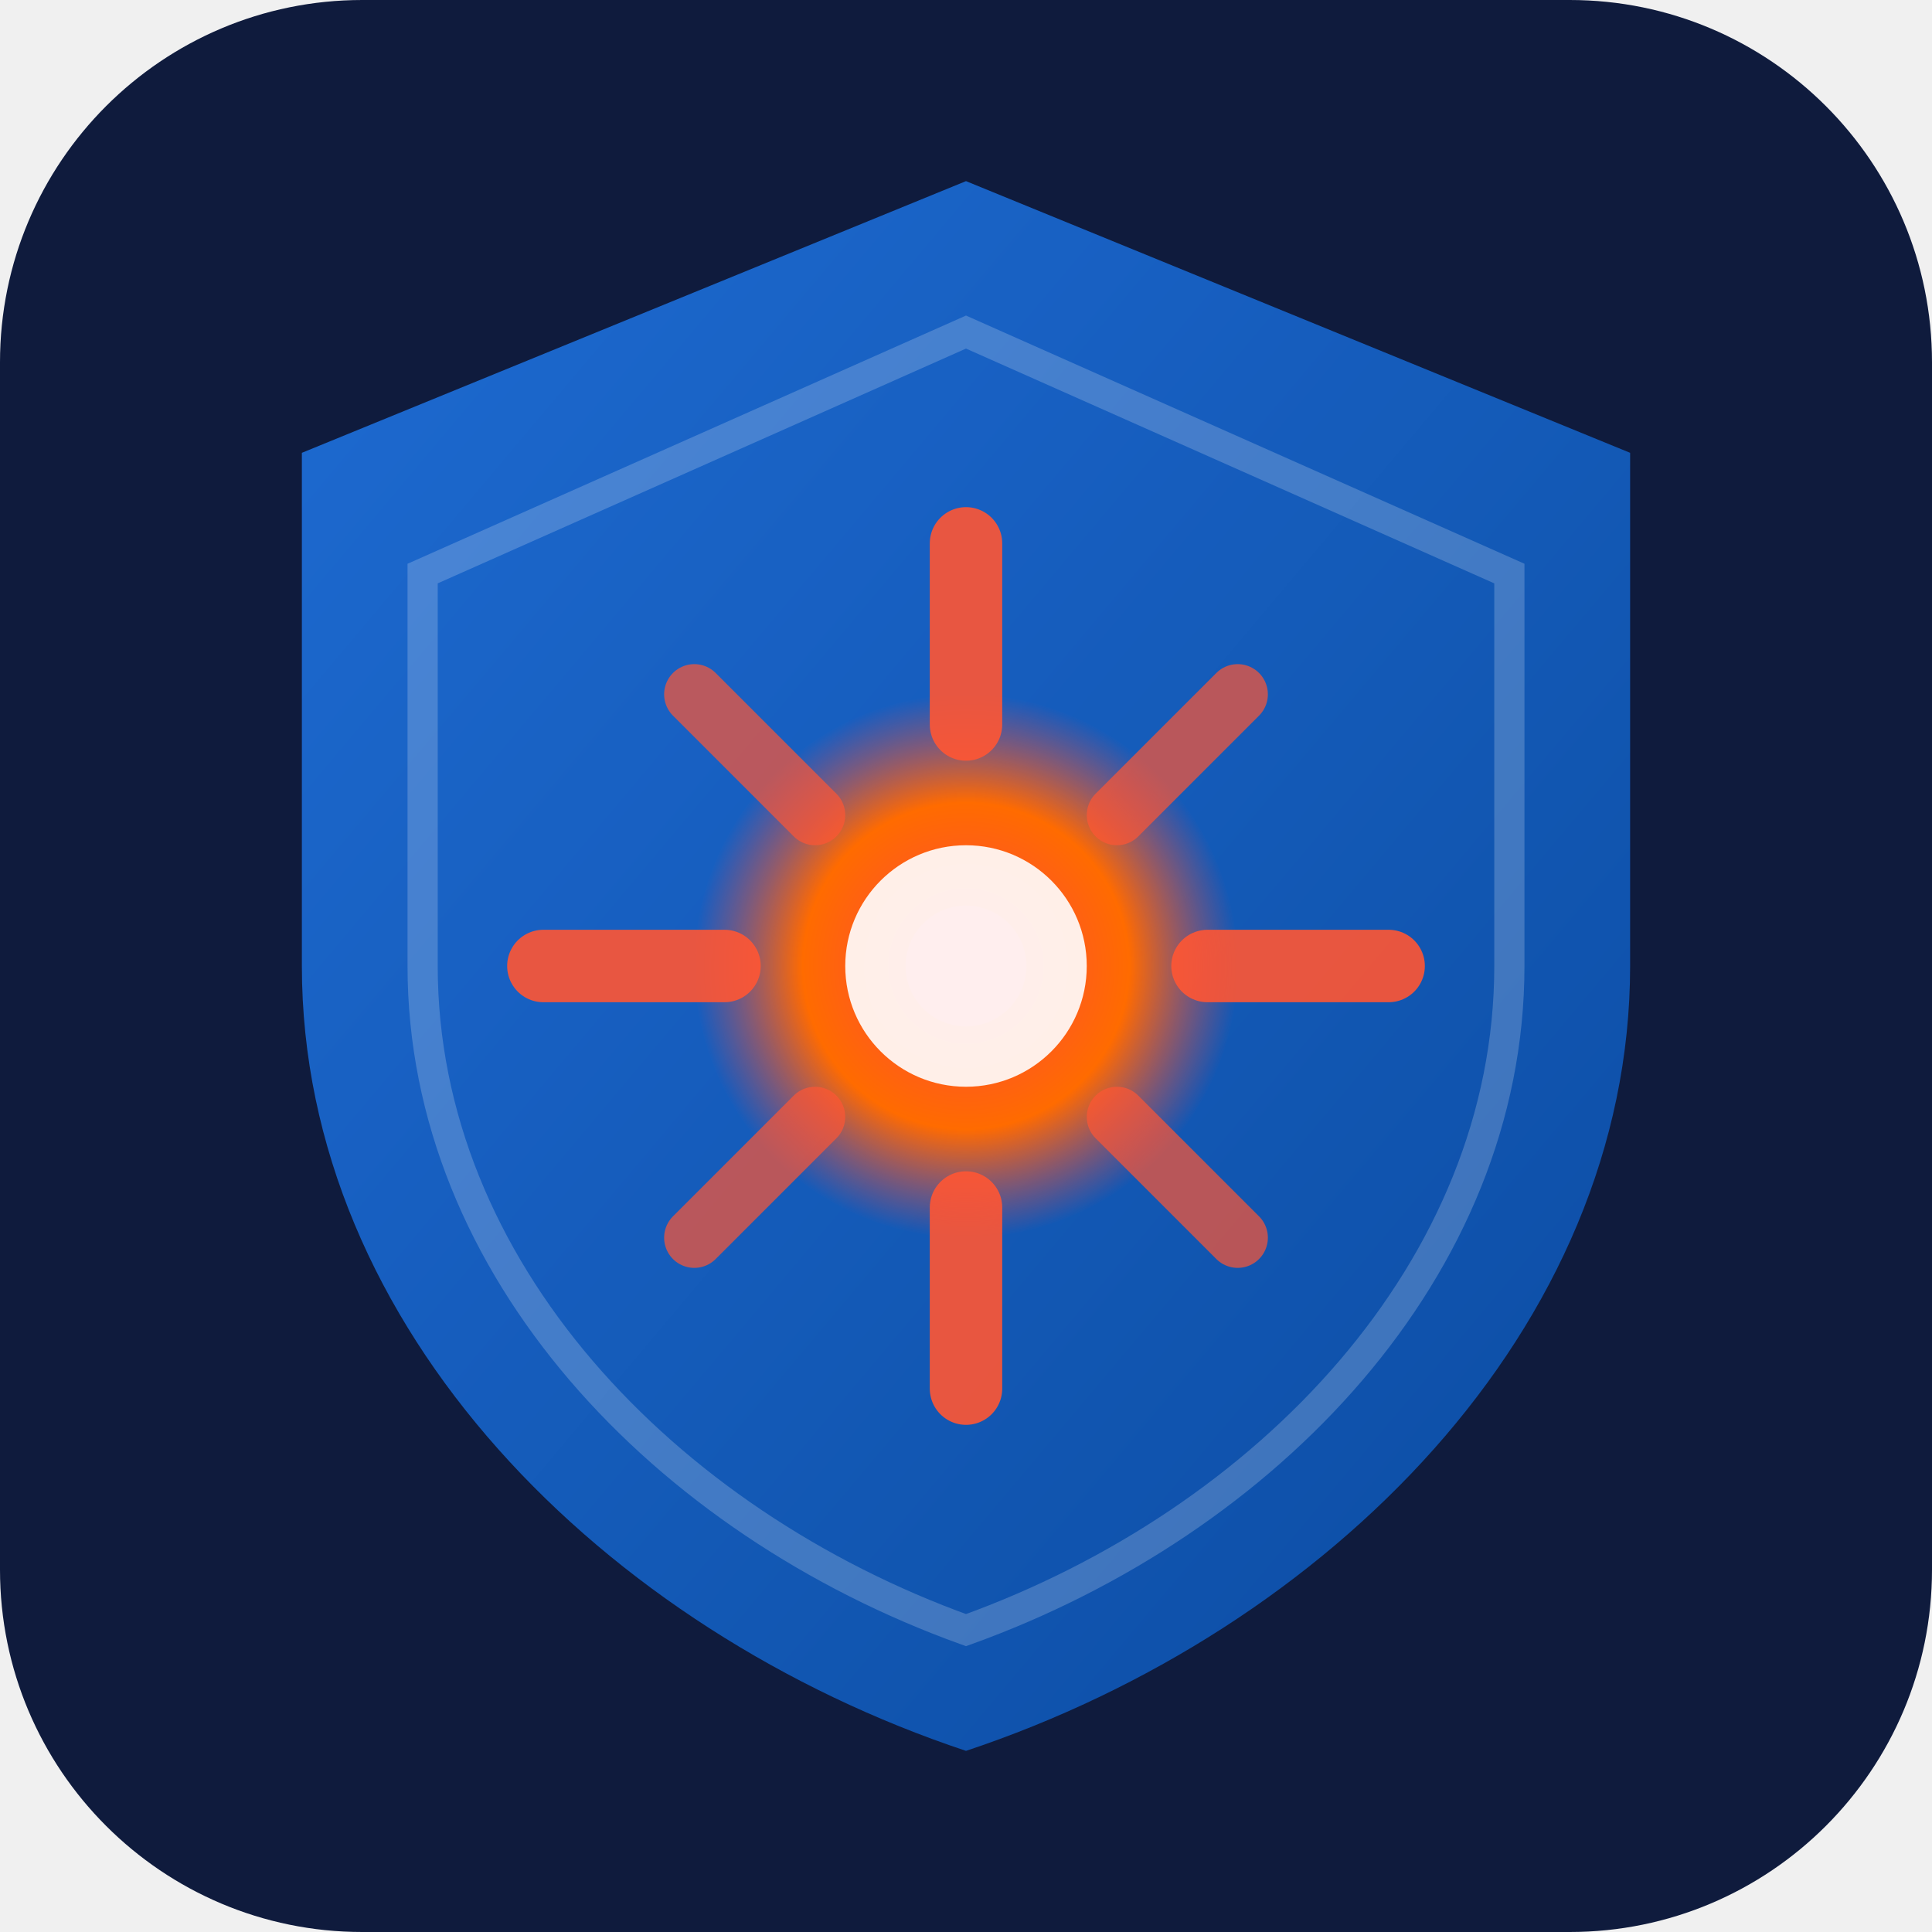
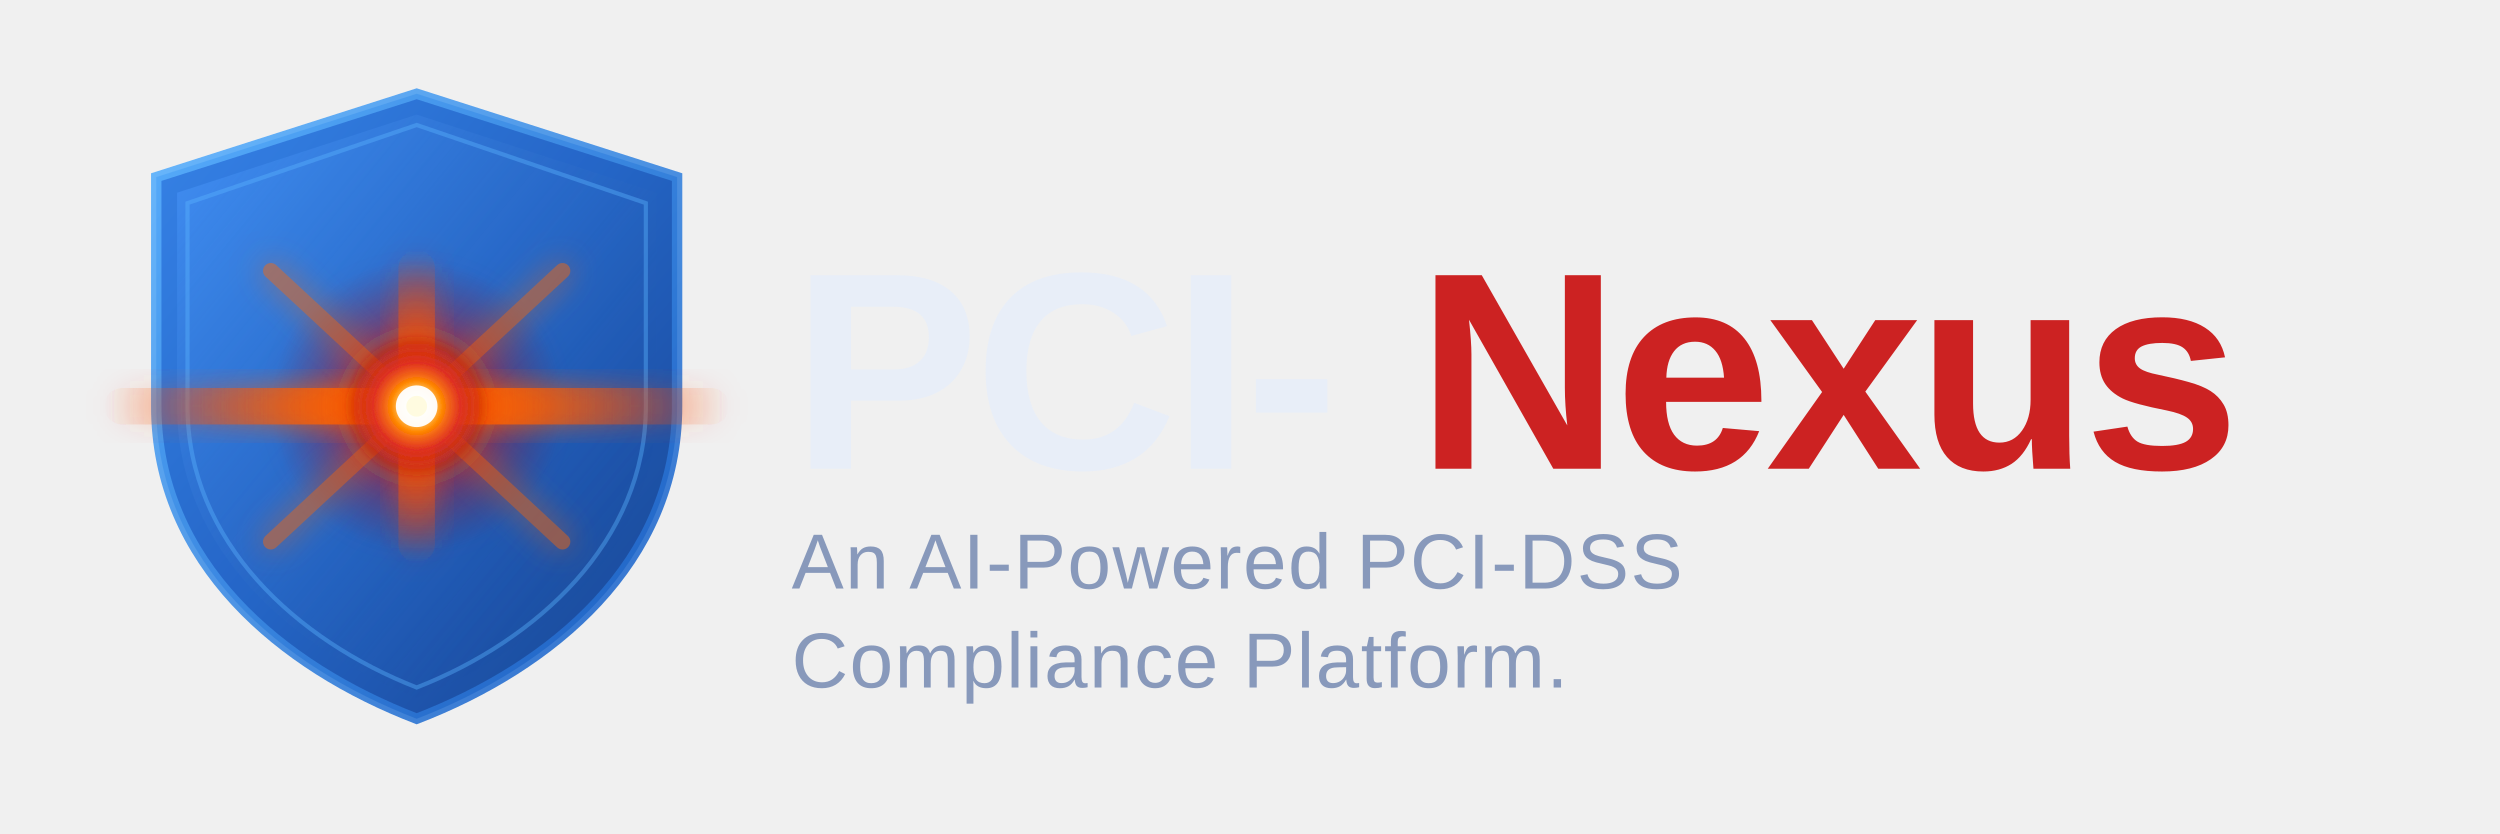
- <svg xmlns="http://www.w3.org/2000/svg" viewBox="0 0 32 32">
+ <svg xmlns="http://www.w3.org/2000/svg" viewBox="0 0 480 160" width="480" height="160">
  <defs>
-     <linearGradient id="shield" x1="0%" y1="0%" x2="100%" y2="100%">
-       <stop offset="0%" stop-color="#1E6FD9" />
-       <stop offset="100%" stop-color="#0B4EA6" />
+     <linearGradient id="shieldGrad" x1="0%" y1="0%" x2="100%" y2="100%">
+       <stop offset="0%" stop-color="#2E7FE8" />
+       <stop offset="50%" stop-color="#1A5EC4" />
+       <stop offset="100%" stop-color="#0D3A8A" />
    </linearGradient>
-     <radialGradient id="spark" cx="50%" cy="50%" r="50%">
-       <stop offset="0%" stop-color="#FF4444" />
-       <stop offset="60%" stop-color="#FF6B00" />
-       <stop offset="100%" stop-color="#FF4444" stop-opacity="0" />
+     <linearGradient id="shieldInner" x1="0%" y1="0%" x2="100%" y2="100%">
+       <stop offset="0%" stop-color="#4A9AFF" stop-opacity="0.6" />
+       <stop offset="100%" stop-color="#0D3A8A" stop-opacity="0" />
+     </linearGradient>
+     <linearGradient id="shieldStroke" x1="0%" y1="0%" x2="100%" y2="100%">
+       <stop offset="0%" stop-color="#5BB3FF" />
+       <stop offset="100%" stop-color="#1A5EC4" />
+     </linearGradient>
+     <radialGradient id="sparkCore" cx="50%" cy="50%" r="50%">
+       <stop offset="0%" stop-color="#FFFFFF" />
+       <stop offset="15%" stop-color="#FFE8A0" />
+       <stop offset="35%" stop-color="#FF8800" />
+       <stop offset="60%" stop-color="#DD2222" stop-opacity="0.8" />
+       <stop offset="100%" stop-color="#AA0000" stop-opacity="0" />
    </radialGradient>
+     <radialGradient id="sparkGlow" cx="50%" cy="50%" r="50%">
+       <stop offset="0%" stop-color="#FF6600" stop-opacity="0.5" />
+       <stop offset="60%" stop-color="#CC1111" stop-opacity="0.2" />
+       <stop offset="100%" stop-color="#880000" stop-opacity="0" />
+     </radialGradient>
+     <linearGradient id="beamH" x1="0%" y1="0%" x2="100%" y2="0%">
+       <stop offset="0%" stop-color="#FF4400" stop-opacity="0" />
+       <stop offset="40%" stop-color="#FF6600" stop-opacity="0.9" />
+       <stop offset="50%" stop-color="#FFCC44" stop-opacity="1" />
+       <stop offset="60%" stop-color="#FF6600" stop-opacity="0.9" />
+       <stop offset="100%" stop-color="#FF4400" stop-opacity="0" />
+     </linearGradient>
+     <linearGradient id="beamV" x1="0%" y1="0%" x2="0%" y2="100%">
+       <stop offset="0%" stop-color="#FF4400" stop-opacity="0" />
+       <stop offset="40%" stop-color="#FF6600" stop-opacity="0.8" />
+       <stop offset="50%" stop-color="#FFCC44" stop-opacity="1" />
+       <stop offset="60%" stop-color="#FF6600" stop-opacity="0.8" />
+       <stop offset="100%" stop-color="#FF4400" stop-opacity="0" />
+     </linearGradient>
+     <linearGradient id="beamD1" x1="0%" y1="0%" x2="100%" y2="100%">
+       <stop offset="0%" stop-color="#FF5500" stop-opacity="0" />
+       <stop offset="45%" stop-color="#FF7700" stop-opacity="0.7" />
+       <stop offset="55%" stop-color="#FF7700" stop-opacity="0.7" />
+       <stop offset="100%" stop-color="#FF5500" stop-opacity="0" />
+     </linearGradient>
+     <filter id="glow" x="-50%" y="-50%" width="200%" height="200%">
+       <feGaussianBlur stdDeviation="3" result="blur" />
+       <feMerge>
+         <feMergeNode in="blur" />
+         <feMergeNode in="SourceGraphic" />
+       </feMerge>
+     </filter>
+     <filter id="textGlow" x="-5%" y="-5%" width="110%" height="110%">
+       <feGaussianBlur stdDeviation="0.4" result="blur" />
+       <feMerge>
+         <feMergeNode in="blur" />
+         <feMergeNode in="SourceGraphic" />
+       </feMerge>
+     </filter>
  </defs>
-   <rect width="32" height="32" rx="6" fill="#0F1B3D" />
-   <path d="M16 3 L27 7.5 L27 16 C27 22 22 27 16 29 C10 27 5 22 5 16 L5 7.5 Z" fill="url(#shield)" opacity="0.95" />
-   <path d="M16 5.5 L25 9.5 L25 16 C25 21 21 25.2 16 27 C11 25.2 7 21 7 16 L7 9.5 Z" fill="none" stroke="rgba(255,255,255,0.2)" stroke-width="0.5" />
-   <circle cx="16" cy="16" r="4.5" fill="url(#spark)" />
-   <line x1="16" y1="9" x2="16" y2="12" stroke="#FF5533" stroke-width="1.2" stroke-linecap="round" opacity="0.9" />
-   <line x1="16" y1="20" x2="16" y2="23" stroke="#FF5533" stroke-width="1.2" stroke-linecap="round" opacity="0.9" />
-   <line x1="9" y1="16" x2="12" y2="16" stroke="#FF5533" stroke-width="1.2" stroke-linecap="round" opacity="0.9" />
-   <line x1="20" y1="16" x2="23" y2="16" stroke="#FF5533" stroke-width="1.2" stroke-linecap="round" opacity="0.9" />
-   <line x1="11.5" y1="11.5" x2="13.5" y2="13.5" stroke="#FF5533" stroke-width="1" stroke-linecap="round" opacity="0.7" />
-   <line x1="18.5" y1="18.5" x2="20.5" y2="20.5" stroke="#FF5533" stroke-width="1" stroke-linecap="round" opacity="0.7" />
-   <line x1="20.5" y1="11.5" x2="18.5" y2="13.5" stroke="#FF5533" stroke-width="1" stroke-linecap="round" opacity="0.7" />
-   <line x1="11.5" y1="20.5" x2="13.5" y2="18.5" stroke="#FF5533" stroke-width="1" stroke-linecap="round" opacity="0.7" />
-   <circle cx="16" cy="16" r="2" fill="#FFFFFF" opacity="0.9" />
-   <circle cx="16" cy="16" r="1" fill="#FFEEEE" />
+   <path d="M80 18 L130 34 L130 78 C130 108 106 128 80 138 C54 128 30 108 30 78 L30 34 Z" fill="url(#shieldGrad)" opacity="0.95" />
+   <path d="M80 22 L126 37 L126 78 C126 106 103 125 80 134 C57 125 34 106 34 78 L34 37 Z" fill="url(#shieldInner)" />
+   <path d="M80 18 L130 34 L130 78 C130 108 106 128 80 138 C54 128 30 108 30 78 L30 34 Z" fill="none" stroke="url(#shieldStroke)" stroke-width="2" opacity="0.9" />
+   <path d="M80 24 L124 39 L124 78 C124 104 103 123 80 132 C57 123 36 104 36 78 L36 39 Z" fill="none" stroke="#5BB3FF" stroke-width="0.8" opacity="0.4" />
+   <ellipse cx="80" cy="78" rx="28" ry="28" fill="url(#sparkGlow)" filter="url(#glow)" />
+   <rect x="20" y="74.5" width="120" height="7" rx="3.5" fill="url(#beamH)" filter="url(#glow)" />
+   <rect x="76.5" y="48" width="7" height="60" rx="3.5" fill="url(#beamV)" filter="url(#glow)" />
+   <line x1="52" y1="52" x2="108" y2="104" stroke="#FF6600" stroke-width="3" stroke-linecap="round" opacity="0.5" filter="url(#glow)" />
+   <line x1="108" y1="52" x2="52" y2="104" stroke="#FF6600" stroke-width="3" stroke-linecap="round" opacity="0.5" filter="url(#glow)" />
+   <circle cx="80" cy="78" r="14" fill="url(#sparkCore)" filter="url(#glow)" />
+   <circle cx="80" cy="78" r="4" fill="#FFFFFF" opacity="0.95" />
+   <circle cx="80" cy="78" r="2" fill="#FFFBE0" />
+   <text x="152" y="90" font-family="'Arial Black', 'Arial Bold', Arial, sans-serif" font-weight="900" font-size="54" fill="#E8EEF8" letter-spacing="-1">PCI-</text>
+   <text x="272" y="90" font-family="'Arial Black', 'Arial Bold', Arial, sans-serif" font-weight="900" font-size="54" fill="#CC2222" letter-spacing="-1">Nexus</text>
+   <text x="152" y="113" font-family="Arial, sans-serif" font-weight="400" font-size="15" fill="#8899BB" letter-spacing="0.3">An AI-Powered PCI-DSS</text>
+   <text x="152" y="132" font-family="Arial, sans-serif" font-weight="400" font-size="15" fill="#8899BB" letter-spacing="0.3">Compliance Platform.</text>
</svg>
